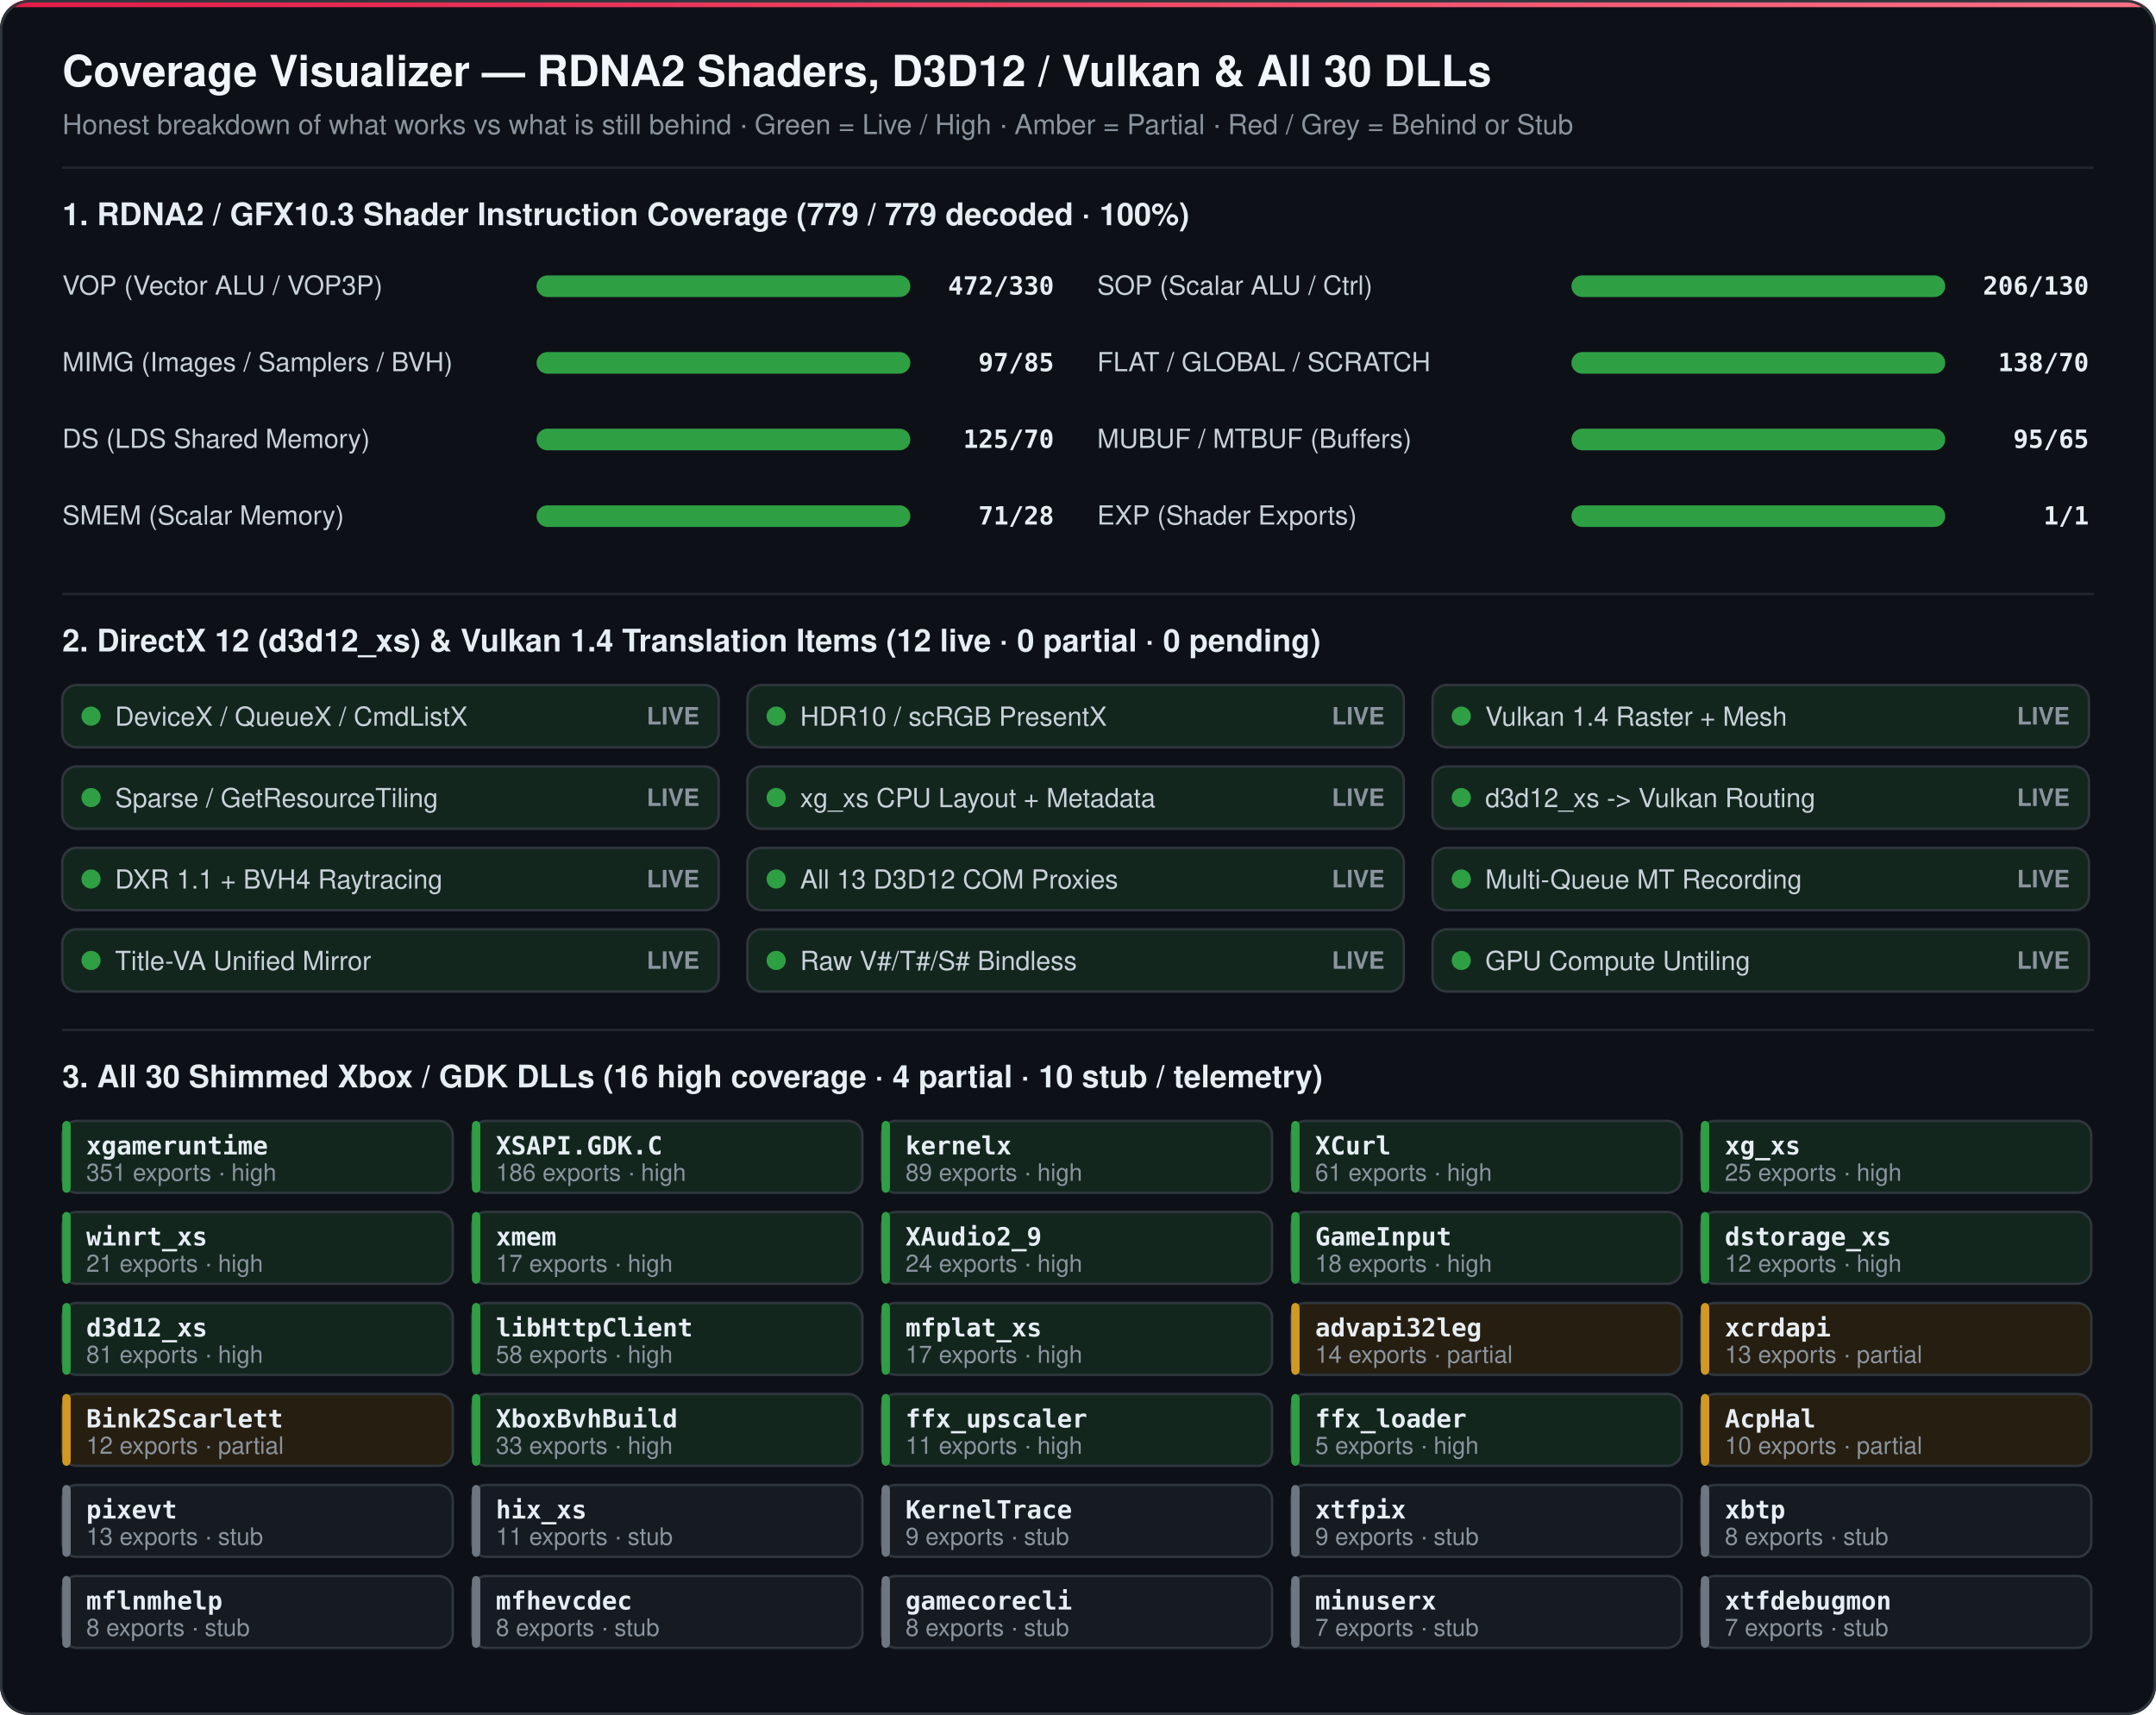
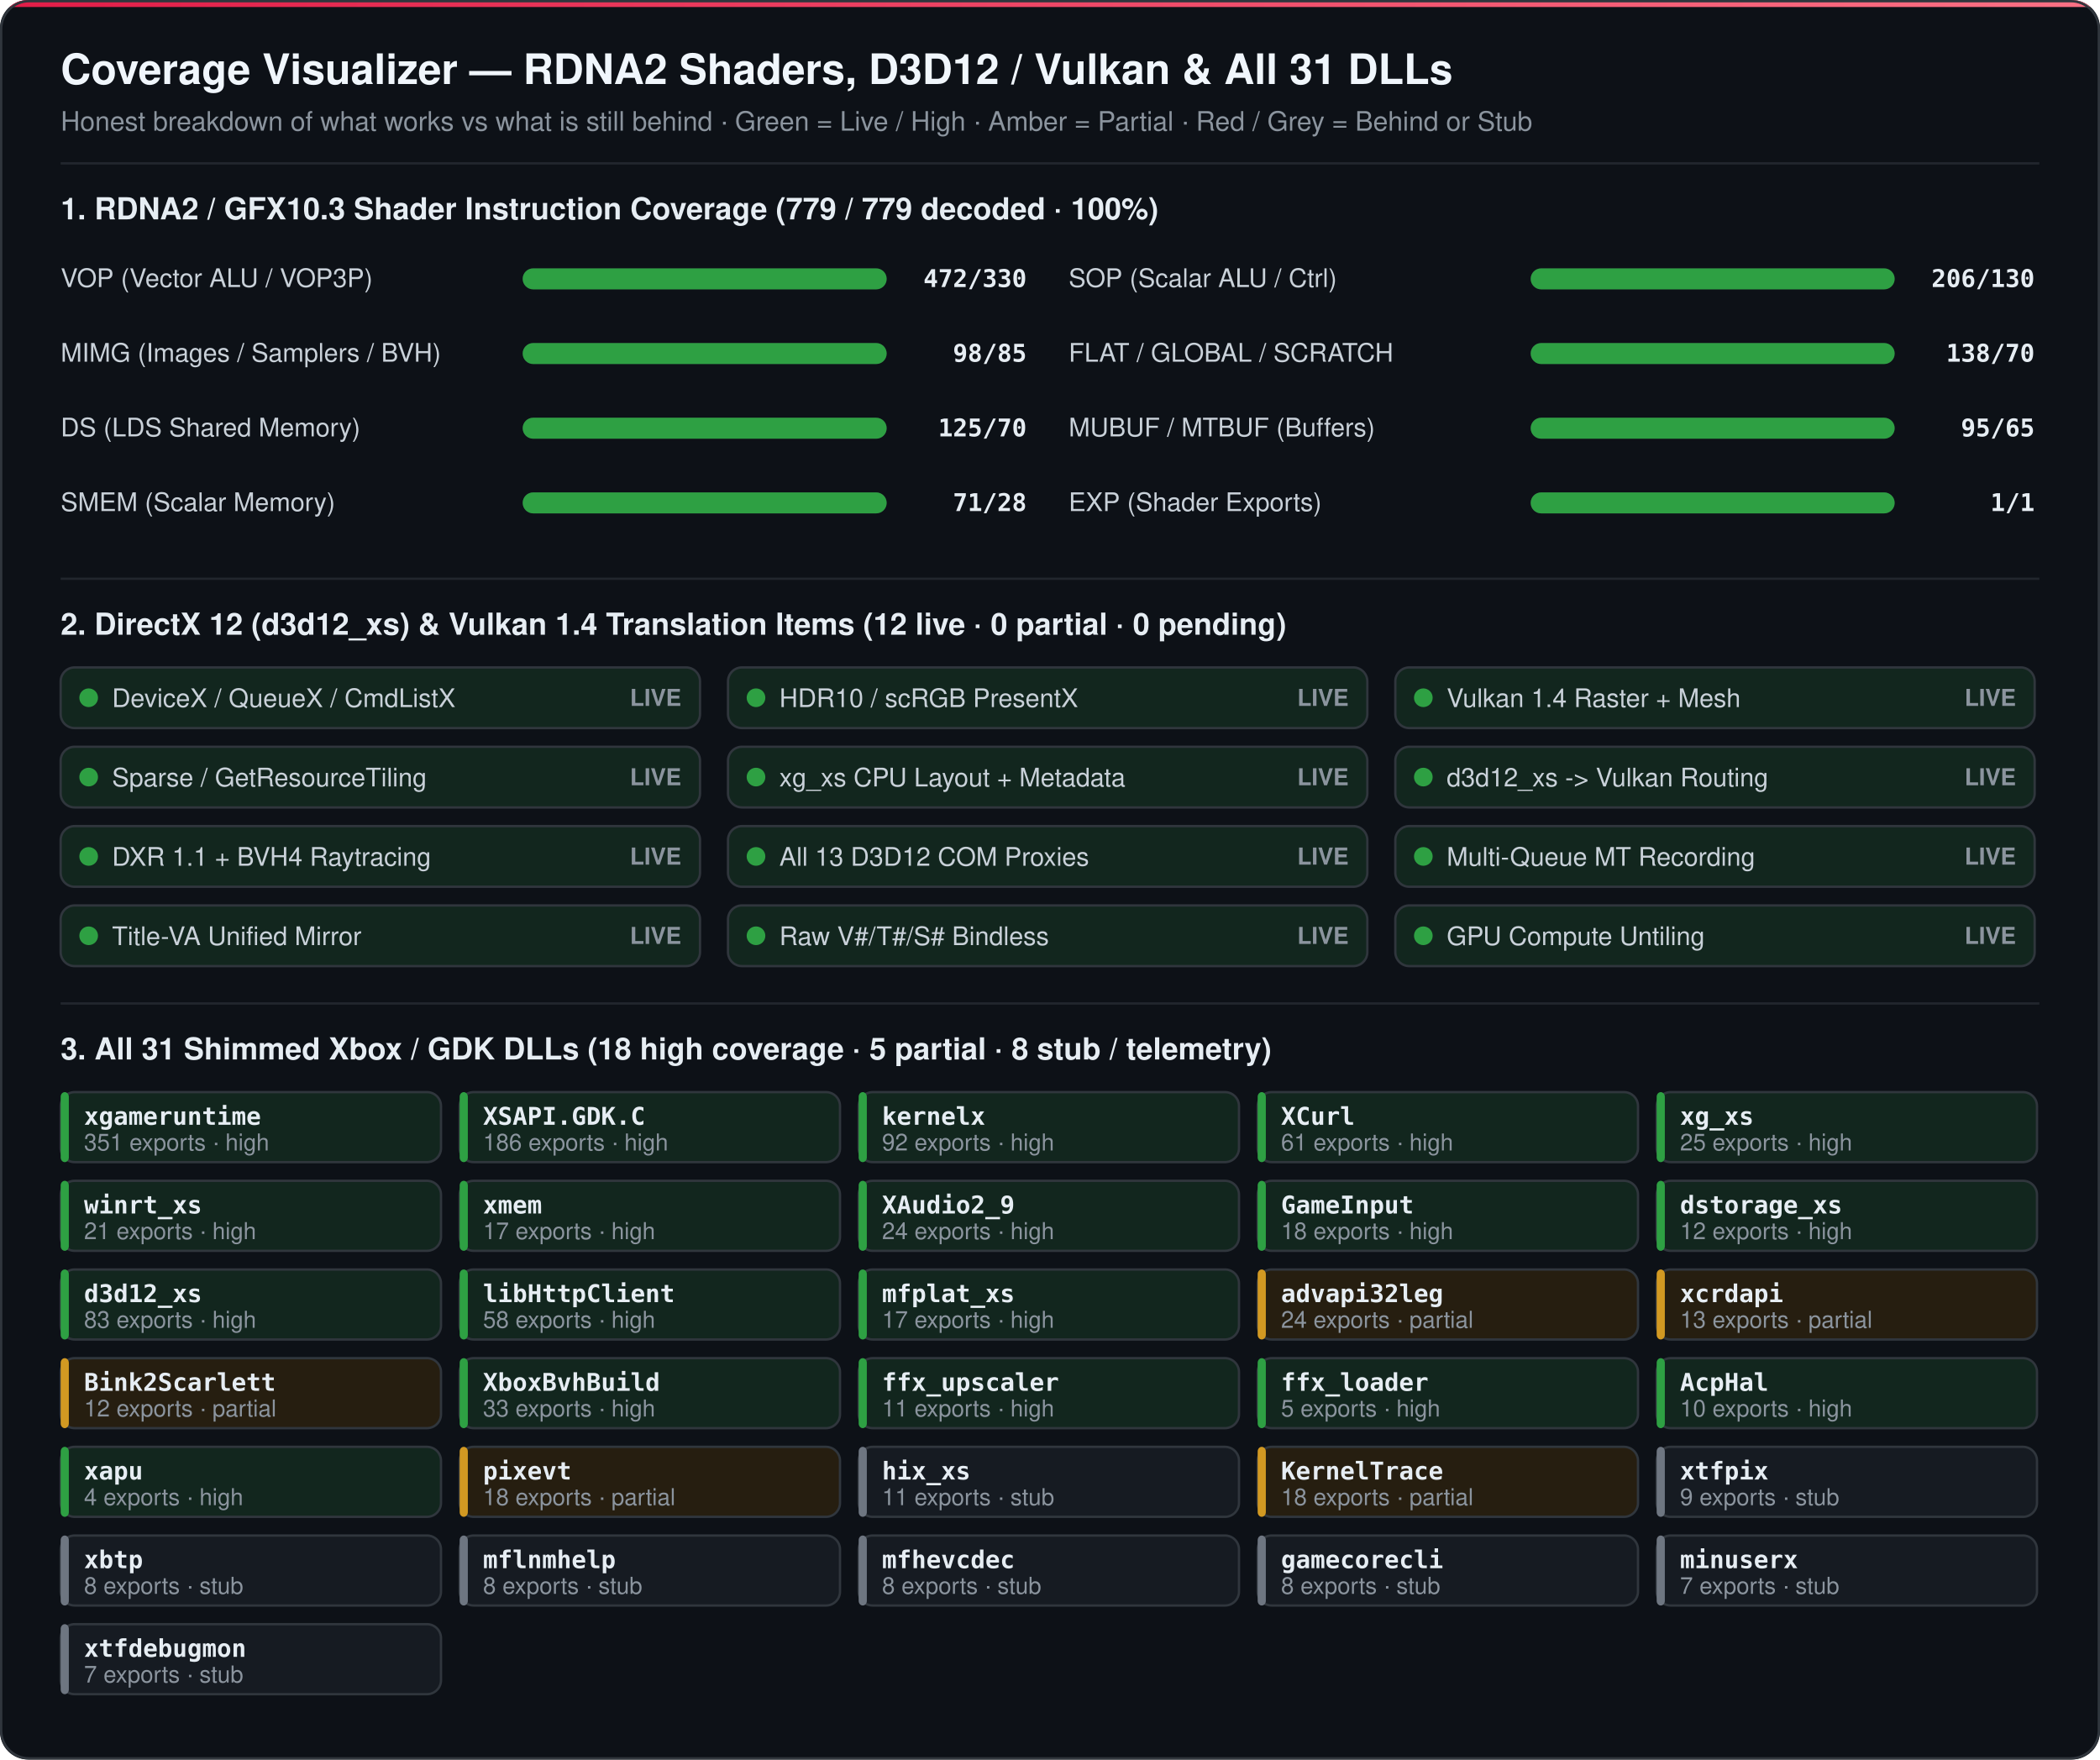
- <svg xmlns="http://www.w3.org/2000/svg" width="900" height="716" viewBox="0 0 900 716" role="img" aria-label="OpenScarlett RDNA2, D3D12/Vulkan and 30-DLL Coverage Matrix">
+ <svg xmlns="http://www.w3.org/2000/svg" width="900" height="754" viewBox="0 0 900 754" role="img" aria-label="OpenScarlett RDNA2, D3D12/Vulkan and 31-DLL Coverage Matrix">
  <defs>
    <linearGradient id="mAccent" x1="0%" y1="0%" x2="100%" y2="0%">
      <stop offset="0%" stop-color="#e11d48" />
      <stop offset="100%" stop-color="#fb7185" />
    </linearGradient>
    <clipPath id="mClip">
-       <rect width="900" height="716" rx="12" />
+       <rect width="900" height="754" rx="12" />
    </clipPath>
  </defs>
  <style>
    text { font-family: -apple-system, 'Segoe UI', Helvetica, Arial, sans-serif; }
    .h1 { font-size: 18px; font-weight: 700; fill: #f0f6fc; }
    .h2 { font-size: 13px; font-weight: 700; fill: #e6edf3; }
    .sub { font-size: 11.5px; fill: #8b949e; }
    .lbl { font-size: 11px; fill: #c9d1d9; font-weight: 500; }
    .mono { font-family: ui-monospace, SFMono-Regular, Consolas, monospace; font-size: 10.5px; fill: #e6edf3; font-weight: 600; }
    .tiny { font-size: 10px; fill: #8b949e; }
  </style>
  <g clip-path="url(#mClip)">
-     <rect width="900" height="716" fill="#0d1117" />
+     <rect width="900" height="754" fill="#0d1117" />
    <rect x="0" y="0" width="900" height="3" fill="url(#mAccent)" />
-     <text class="h1" x="26" y="36">Coverage Visualizer — RDNA2 Shaders, D3D12 / Vulkan &amp; All 30 DLLs</text>
+     <text class="h1" x="26" y="36">Coverage Visualizer — RDNA2 Shaders, D3D12 / Vulkan &amp; All 31 DLLs</text>
    <text class="sub" x="26" y="56">Honest breakdown of what works vs what is still behind · Green = Live / High · Amber = Partial · Red / Grey = Behind or Stub</text>
    <line x1="26" y1="70" x2="874" y2="70" stroke="#21262d" stroke-width="1" />
    <text class="h2" x="26" y="94">1. RDNA2 / GFX10.3 Shader Instruction Coverage (779 / 779 decoded · 100%)</text>
    <text class="lbl" x="26" y="123">VOP (Vector ALU / VOP3P)</text>
    <rect x="224" y="115" width="156" height="9" rx="4.5" fill="#21262d" />
    <rect x="224" y="115" width="156" height="9" rx="4.5" fill="#2ea043" />
    <text class="mono" x="440" y="123" text-anchor="end">472/330</text>
    <text class="lbl" x="458" y="123">SOP (Scalar ALU / Ctrl)</text>
    <rect x="656" y="115" width="156" height="9" rx="4.5" fill="#21262d" />
    <rect x="656" y="115" width="156" height="9" rx="4.5" fill="#2ea043" />
    <text class="mono" x="872" y="123" text-anchor="end">206/130</text>
    <text class="lbl" x="26" y="155">MIMG (Images / Samplers / BVH)</text>
    <rect x="224" y="147" width="156" height="9" rx="4.5" fill="#21262d" />
    <rect x="224" y="147" width="156" height="9" rx="4.5" fill="#2ea043" />
-     <text class="mono" x="440" y="155" text-anchor="end">97/85</text>
+     <text class="mono" x="440" y="155" text-anchor="end">98/85</text>
    <text class="lbl" x="458" y="155">FLAT / GLOBAL / SCRATCH</text>
    <rect x="656" y="147" width="156" height="9" rx="4.5" fill="#21262d" />
    <rect x="656" y="147" width="156" height="9" rx="4.5" fill="#2ea043" />
    <text class="mono" x="872" y="155" text-anchor="end">138/70</text>
    <text class="lbl" x="26" y="187">DS (LDS Shared Memory)</text>
    <rect x="224" y="179" width="156" height="9" rx="4.5" fill="#21262d" />
    <rect x="224" y="179" width="156" height="9" rx="4.5" fill="#2ea043" />
    <text class="mono" x="440" y="187" text-anchor="end">125/70</text>
    <text class="lbl" x="458" y="187">MUBUF / MTBUF (Buffers)</text>
    <rect x="656" y="179" width="156" height="9" rx="4.5" fill="#21262d" />
    <rect x="656" y="179" width="156" height="9" rx="4.5" fill="#2ea043" />
    <text class="mono" x="872" y="187" text-anchor="end">95/65</text>
    <text class="lbl" x="26" y="219">SMEM (Scalar Memory)</text>
    <rect x="224" y="211" width="156" height="9" rx="4.5" fill="#21262d" />
    <rect x="224" y="211" width="156" height="9" rx="4.5" fill="#2ea043" />
    <text class="mono" x="440" y="219" text-anchor="end">71/28</text>
    <text class="lbl" x="458" y="219">EXP (Shader Exports)</text>
    <rect x="656" y="211" width="156" height="9" rx="4.5" fill="#21262d" />
    <rect x="656" y="211" width="156" height="9" rx="4.5" fill="#2ea043" />
    <text class="mono" x="872" y="219" text-anchor="end">1/1</text>
    <line x1="26" y1="248" x2="874" y2="248" stroke="#21262d" stroke-width="1" />
    <text class="h2" x="26" y="272">2. DirectX 12 (d3d12_xs) &amp; Vulkan 1.4 Translation Items (12 live · 0 partial · 0 pending)</text>
    <rect x="26" y="286" width="274" height="26" rx="6" fill="#12261e" stroke="#30363d" stroke-width="1" />
    <circle cx="38" cy="299" r="4" fill="#2ea043" />
    <text class="lbl" x="48" y="303">DeviceX / QueueX / CmdListX</text>
    <text class="tiny" x="292" y="302.5" text-anchor="end" fill="#2ea043" font-weight="700">LIVE</text>
    <rect x="312" y="286" width="274" height="26" rx="6" fill="#12261e" stroke="#30363d" stroke-width="1" />
    <circle cx="324" cy="299" r="4" fill="#2ea043" />
    <text class="lbl" x="334" y="303">HDR10 / scRGB PresentX</text>
    <text class="tiny" x="578" y="302.5" text-anchor="end" fill="#2ea043" font-weight="700">LIVE</text>
    <rect x="598" y="286" width="274" height="26" rx="6" fill="#12261e" stroke="#30363d" stroke-width="1" />
    <circle cx="610" cy="299" r="4" fill="#2ea043" />
    <text class="lbl" x="620" y="303">Vulkan 1.4 Raster + Mesh</text>
    <text class="tiny" x="864" y="302.5" text-anchor="end" fill="#2ea043" font-weight="700">LIVE</text>
    <rect x="26" y="320" width="274" height="26" rx="6" fill="#12261e" stroke="#30363d" stroke-width="1" />
    <circle cx="38" cy="333" r="4" fill="#2ea043" />
    <text class="lbl" x="48" y="337">Sparse / GetResourceTiling</text>
    <text class="tiny" x="292" y="336.5" text-anchor="end" fill="#2ea043" font-weight="700">LIVE</text>
    <rect x="312" y="320" width="274" height="26" rx="6" fill="#12261e" stroke="#30363d" stroke-width="1" />
    <circle cx="324" cy="333" r="4" fill="#2ea043" />
    <text class="lbl" x="334" y="337">xg_xs CPU Layout + Metadata</text>
    <text class="tiny" x="578" y="336.5" text-anchor="end" fill="#2ea043" font-weight="700">LIVE</text>
    <rect x="598" y="320" width="274" height="26" rx="6" fill="#12261e" stroke="#30363d" stroke-width="1" />
    <circle cx="610" cy="333" r="4" fill="#2ea043" />
    <text class="lbl" x="620" y="337">d3d12_xs -&gt; Vulkan Routing</text>
    <text class="tiny" x="864" y="336.5" text-anchor="end" fill="#2ea043" font-weight="700">LIVE</text>
    <rect x="26" y="354" width="274" height="26" rx="6" fill="#12261e" stroke="#30363d" stroke-width="1" />
    <circle cx="38" cy="367" r="4" fill="#2ea043" />
    <text class="lbl" x="48" y="371">DXR 1.1 + BVH4 Raytracing</text>
    <text class="tiny" x="292" y="370.5" text-anchor="end" fill="#2ea043" font-weight="700">LIVE</text>
    <rect x="312" y="354" width="274" height="26" rx="6" fill="#12261e" stroke="#30363d" stroke-width="1" />
    <circle cx="324" cy="367" r="4" fill="#2ea043" />
    <text class="lbl" x="334" y="371">All 13 D3D12 COM Proxies</text>
    <text class="tiny" x="578" y="370.5" text-anchor="end" fill="#2ea043" font-weight="700">LIVE</text>
    <rect x="598" y="354" width="274" height="26" rx="6" fill="#12261e" stroke="#30363d" stroke-width="1" />
    <circle cx="610" cy="367" r="4" fill="#2ea043" />
    <text class="lbl" x="620" y="371">Multi-Queue MT Recording</text>
    <text class="tiny" x="864" y="370.5" text-anchor="end" fill="#2ea043" font-weight="700">LIVE</text>
    <rect x="26" y="388" width="274" height="26" rx="6" fill="#12261e" stroke="#30363d" stroke-width="1" />
    <circle cx="38" cy="401" r="4" fill="#2ea043" />
    <text class="lbl" x="48" y="405">Title-VA Unified Mirror</text>
    <text class="tiny" x="292" y="404.5" text-anchor="end" fill="#2ea043" font-weight="700">LIVE</text>
    <rect x="312" y="388" width="274" height="26" rx="6" fill="#12261e" stroke="#30363d" stroke-width="1" />
    <circle cx="324" cy="401" r="4" fill="#2ea043" />
    <text class="lbl" x="334" y="405">Raw V#/T#/S# Bindless</text>
    <text class="tiny" x="578" y="404.5" text-anchor="end" fill="#2ea043" font-weight="700">LIVE</text>
    <rect x="598" y="388" width="274" height="26" rx="6" fill="#12261e" stroke="#30363d" stroke-width="1" />
    <circle cx="610" cy="401" r="4" fill="#2ea043" />
    <text class="lbl" x="620" y="405">GPU Compute Untiling</text>
    <text class="tiny" x="864" y="404.5" text-anchor="end" fill="#2ea043" font-weight="700">LIVE</text>
    <line x1="26" y1="430" x2="874" y2="430" stroke="#21262d" stroke-width="1" />
-     <text class="h2" x="26" y="454">3. All 30 Shimmed Xbox / GDK DLLs (16 high coverage · 4 partial · 10 stub / telemetry)</text>
+     <text class="h2" x="26" y="454">3. All 31 Shimmed Xbox / GDK DLLs (18 high coverage · 5 partial · 8 stub / telemetry)</text>
    <rect x="26" y="468" width="163" height="30" rx="6" fill="#12261e" stroke="#30363d" stroke-width="1" />
    <rect x="26" y="468" width="3.5" height="30" rx="2" fill="#2ea043" />
    <text class="mono" x="36" y="482">xgameruntime</text>
    <text class="tiny" x="36" y="493">351 exports · high</text>
    <rect x="197" y="468" width="163" height="30" rx="6" fill="#12261e" stroke="#30363d" stroke-width="1" />
    <rect x="197" y="468" width="3.5" height="30" rx="2" fill="#2ea043" />
    <text class="mono" x="207" y="482">XSAPI.GDK.C</text>
    <text class="tiny" x="207" y="493">186 exports · high</text>
    <rect x="368" y="468" width="163" height="30" rx="6" fill="#12261e" stroke="#30363d" stroke-width="1" />
    <rect x="368" y="468" width="3.5" height="30" rx="2" fill="#2ea043" />
    <text class="mono" x="378" y="482">kernelx</text>
-     <text class="tiny" x="378" y="493">89 exports · high</text>
+     <text class="tiny" x="378" y="493">92 exports · high</text>
    <rect x="539" y="468" width="163" height="30" rx="6" fill="#12261e" stroke="#30363d" stroke-width="1" />
    <rect x="539" y="468" width="3.5" height="30" rx="2" fill="#2ea043" />
    <text class="mono" x="549" y="482">XCurl</text>
    <text class="tiny" x="549" y="493">61 exports · high</text>
    <rect x="710" y="468" width="163" height="30" rx="6" fill="#12261e" stroke="#30363d" stroke-width="1" />
    <rect x="710" y="468" width="3.5" height="30" rx="2" fill="#2ea043" />
    <text class="mono" x="720" y="482">xg_xs</text>
    <text class="tiny" x="720" y="493">25 exports · high</text>
    <rect x="26" y="506" width="163" height="30" rx="6" fill="#12261e" stroke="#30363d" stroke-width="1" />
    <rect x="26" y="506" width="3.5" height="30" rx="2" fill="#2ea043" />
    <text class="mono" x="36" y="520">winrt_xs</text>
    <text class="tiny" x="36" y="531">21 exports · high</text>
    <rect x="197" y="506" width="163" height="30" rx="6" fill="#12261e" stroke="#30363d" stroke-width="1" />
    <rect x="197" y="506" width="3.5" height="30" rx="2" fill="#2ea043" />
    <text class="mono" x="207" y="520">xmem</text>
    <text class="tiny" x="207" y="531">17 exports · high</text>
    <rect x="368" y="506" width="163" height="30" rx="6" fill="#12261e" stroke="#30363d" stroke-width="1" />
    <rect x="368" y="506" width="3.5" height="30" rx="2" fill="#2ea043" />
    <text class="mono" x="378" y="520">XAudio2_9</text>
    <text class="tiny" x="378" y="531">24 exports · high</text>
    <rect x="539" y="506" width="163" height="30" rx="6" fill="#12261e" stroke="#30363d" stroke-width="1" />
    <rect x="539" y="506" width="3.5" height="30" rx="2" fill="#2ea043" />
    <text class="mono" x="549" y="520">GameInput</text>
    <text class="tiny" x="549" y="531">18 exports · high</text>
    <rect x="710" y="506" width="163" height="30" rx="6" fill="#12261e" stroke="#30363d" stroke-width="1" />
    <rect x="710" y="506" width="3.5" height="30" rx="2" fill="#2ea043" />
    <text class="mono" x="720" y="520">dstorage_xs</text>
    <text class="tiny" x="720" y="531">12 exports · high</text>
    <rect x="26" y="544" width="163" height="30" rx="6" fill="#12261e" stroke="#30363d" stroke-width="1" />
    <rect x="26" y="544" width="3.5" height="30" rx="2" fill="#2ea043" />
    <text class="mono" x="36" y="558">d3d12_xs</text>
-     <text class="tiny" x="36" y="569">81 exports · high</text>
+     <text class="tiny" x="36" y="569">83 exports · high</text>
    <rect x="197" y="544" width="163" height="30" rx="6" fill="#12261e" stroke="#30363d" stroke-width="1" />
    <rect x="197" y="544" width="3.5" height="30" rx="2" fill="#2ea043" />
    <text class="mono" x="207" y="558">libHttpClient</text>
    <text class="tiny" x="207" y="569">58 exports · high</text>
    <rect x="368" y="544" width="163" height="30" rx="6" fill="#12261e" stroke="#30363d" stroke-width="1" />
    <rect x="368" y="544" width="3.5" height="30" rx="2" fill="#2ea043" />
    <text class="mono" x="378" y="558">mfplat_xs</text>
    <text class="tiny" x="378" y="569">17 exports · high</text>
    <rect x="539" y="544" width="163" height="30" rx="6" fill="#261e10" stroke="#30363d" stroke-width="1" />
    <rect x="539" y="544" width="3.5" height="30" rx="2" fill="#d29922" />
    <text class="mono" x="549" y="558">advapi32leg</text>
-     <text class="tiny" x="549" y="569">14 exports · partial</text>
+     <text class="tiny" x="549" y="569">24 exports · partial</text>
    <rect x="710" y="544" width="163" height="30" rx="6" fill="#261e10" stroke="#30363d" stroke-width="1" />
    <rect x="710" y="544" width="3.5" height="30" rx="2" fill="#d29922" />
    <text class="mono" x="720" y="558">xcrdapi</text>
    <text class="tiny" x="720" y="569">13 exports · partial</text>
    <rect x="26" y="582" width="163" height="30" rx="6" fill="#261e10" stroke="#30363d" stroke-width="1" />
    <rect x="26" y="582" width="3.5" height="30" rx="2" fill="#d29922" />
    <text class="mono" x="36" y="596">Bink2Scarlett</text>
    <text class="tiny" x="36" y="607">12 exports · partial</text>
    <rect x="197" y="582" width="163" height="30" rx="6" fill="#12261e" stroke="#30363d" stroke-width="1" />
    <rect x="197" y="582" width="3.5" height="30" rx="2" fill="#2ea043" />
    <text class="mono" x="207" y="596">XboxBvhBuild</text>
    <text class="tiny" x="207" y="607">33 exports · high</text>
    <rect x="368" y="582" width="163" height="30" rx="6" fill="#12261e" stroke="#30363d" stroke-width="1" />
    <rect x="368" y="582" width="3.5" height="30" rx="2" fill="#2ea043" />
    <text class="mono" x="378" y="596">ffx_upscaler</text>
    <text class="tiny" x="378" y="607">11 exports · high</text>
    <rect x="539" y="582" width="163" height="30" rx="6" fill="#12261e" stroke="#30363d" stroke-width="1" />
    <rect x="539" y="582" width="3.5" height="30" rx="2" fill="#2ea043" />
    <text class="mono" x="549" y="596">ffx_loader</text>
    <text class="tiny" x="549" y="607">5 exports · high</text>
-     <rect x="710" y="582" width="163" height="30" rx="6" fill="#261e10" stroke="#30363d" stroke-width="1" />
-     <rect x="710" y="582" width="3.5" height="30" rx="2" fill="#d29922" />
+     <rect x="710" y="582" width="163" height="30" rx="6" fill="#12261e" stroke="#30363d" stroke-width="1" />
+     <rect x="710" y="582" width="3.5" height="30" rx="2" fill="#2ea043" />
    <text class="mono" x="720" y="596">AcpHal</text>
-     <text class="tiny" x="720" y="607">10 exports · partial</text>
-     <rect x="26" y="620" width="163" height="30" rx="6" fill="#161b22" stroke="#30363d" stroke-width="1" />
-     <rect x="26" y="620" width="3.5" height="30" rx="2" fill="#6e7681" />
-     <text class="mono" x="36" y="634">pixevt</text>
-     <text class="tiny" x="36" y="645">13 exports · stub</text>
-     <rect x="197" y="620" width="163" height="30" rx="6" fill="#161b22" stroke="#30363d" stroke-width="1" />
-     <rect x="197" y="620" width="3.5" height="30" rx="2" fill="#6e7681" />
-     <text class="mono" x="207" y="634">hix_xs</text>
-     <text class="tiny" x="207" y="645">11 exports · stub</text>
+     <text class="tiny" x="720" y="607">10 exports · high</text>
+     <rect x="26" y="620" width="163" height="30" rx="6" fill="#12261e" stroke="#30363d" stroke-width="1" />
+     <rect x="26" y="620" width="3.5" height="30" rx="2" fill="#2ea043" />
+     <text class="mono" x="36" y="634">xapu</text>
+     <text class="tiny" x="36" y="645">4 exports · high</text>
+     <rect x="197" y="620" width="163" height="30" rx="6" fill="#261e10" stroke="#30363d" stroke-width="1" />
+     <rect x="197" y="620" width="3.5" height="30" rx="2" fill="#d29922" />
+     <text class="mono" x="207" y="634">pixevt</text>
+     <text class="tiny" x="207" y="645">18 exports · partial</text>
    <rect x="368" y="620" width="163" height="30" rx="6" fill="#161b22" stroke="#30363d" stroke-width="1" />
    <rect x="368" y="620" width="3.5" height="30" rx="2" fill="#6e7681" />
-     <text class="mono" x="378" y="634">KernelTrace</text>
-     <text class="tiny" x="378" y="645">9 exports · stub</text>
-     <rect x="539" y="620" width="163" height="30" rx="6" fill="#161b22" stroke="#30363d" stroke-width="1" />
-     <rect x="539" y="620" width="3.5" height="30" rx="2" fill="#6e7681" />
-     <text class="mono" x="549" y="634">xtfpix</text>
-     <text class="tiny" x="549" y="645">9 exports · stub</text>
+     <text class="mono" x="378" y="634">hix_xs</text>
+     <text class="tiny" x="378" y="645">11 exports · stub</text>
+     <rect x="539" y="620" width="163" height="30" rx="6" fill="#261e10" stroke="#30363d" stroke-width="1" />
+     <rect x="539" y="620" width="3.5" height="30" rx="2" fill="#d29922" />
+     <text class="mono" x="549" y="634">KernelTrace</text>
+     <text class="tiny" x="549" y="645">18 exports · partial</text>
    <rect x="710" y="620" width="163" height="30" rx="6" fill="#161b22" stroke="#30363d" stroke-width="1" />
    <rect x="710" y="620" width="3.5" height="30" rx="2" fill="#6e7681" />
-     <text class="mono" x="720" y="634">xbtp</text>
-     <text class="tiny" x="720" y="645">8 exports · stub</text>
+     <text class="mono" x="720" y="634">xtfpix</text>
+     <text class="tiny" x="720" y="645">9 exports · stub</text>
    <rect x="26" y="658" width="163" height="30" rx="6" fill="#161b22" stroke="#30363d" stroke-width="1" />
    <rect x="26" y="658" width="3.5" height="30" rx="2" fill="#6e7681" />
-     <text class="mono" x="36" y="672">mflnmhelp</text>
+     <text class="mono" x="36" y="672">xbtp</text>
    <text class="tiny" x="36" y="683">8 exports · stub</text>
    <rect x="197" y="658" width="163" height="30" rx="6" fill="#161b22" stroke="#30363d" stroke-width="1" />
    <rect x="197" y="658" width="3.5" height="30" rx="2" fill="#6e7681" />
-     <text class="mono" x="207" y="672">mfhevcdec</text>
+     <text class="mono" x="207" y="672">mflnmhelp</text>
    <text class="tiny" x="207" y="683">8 exports · stub</text>
    <rect x="368" y="658" width="163" height="30" rx="6" fill="#161b22" stroke="#30363d" stroke-width="1" />
    <rect x="368" y="658" width="3.5" height="30" rx="2" fill="#6e7681" />
-     <text class="mono" x="378" y="672">gamecorecli</text>
+     <text class="mono" x="378" y="672">mfhevcdec</text>
    <text class="tiny" x="378" y="683">8 exports · stub</text>
    <rect x="539" y="658" width="163" height="30" rx="6" fill="#161b22" stroke="#30363d" stroke-width="1" />
    <rect x="539" y="658" width="3.5" height="30" rx="2" fill="#6e7681" />
-     <text class="mono" x="549" y="672">minuserx</text>
-     <text class="tiny" x="549" y="683">7 exports · stub</text>
+     <text class="mono" x="549" y="672">gamecorecli</text>
+     <text class="tiny" x="549" y="683">8 exports · stub</text>
    <rect x="710" y="658" width="163" height="30" rx="6" fill="#161b22" stroke="#30363d" stroke-width="1" />
    <rect x="710" y="658" width="3.5" height="30" rx="2" fill="#6e7681" />
-     <text class="mono" x="720" y="672">xtfdebugmon</text>
+     <text class="mono" x="720" y="672">minuserx</text>
    <text class="tiny" x="720" y="683">7 exports · stub</text>
+     <rect x="26" y="696" width="163" height="30" rx="6" fill="#161b22" stroke="#30363d" stroke-width="1" />
+     <rect x="26" y="696" width="3.5" height="30" rx="2" fill="#6e7681" />
+     <text class="mono" x="36" y="710">xtfdebugmon</text>
+     <text class="tiny" x="36" y="721">7 exports · stub</text>
  </g>
-   <rect x="0.5" y="0.5" width="899" height="715" rx="12" fill="none" stroke="#30363d" stroke-width="1" />
+   <rect x="0.5" y="0.5" width="899" height="753" rx="12" fill="none" stroke="#30363d" stroke-width="1" />
</svg>
